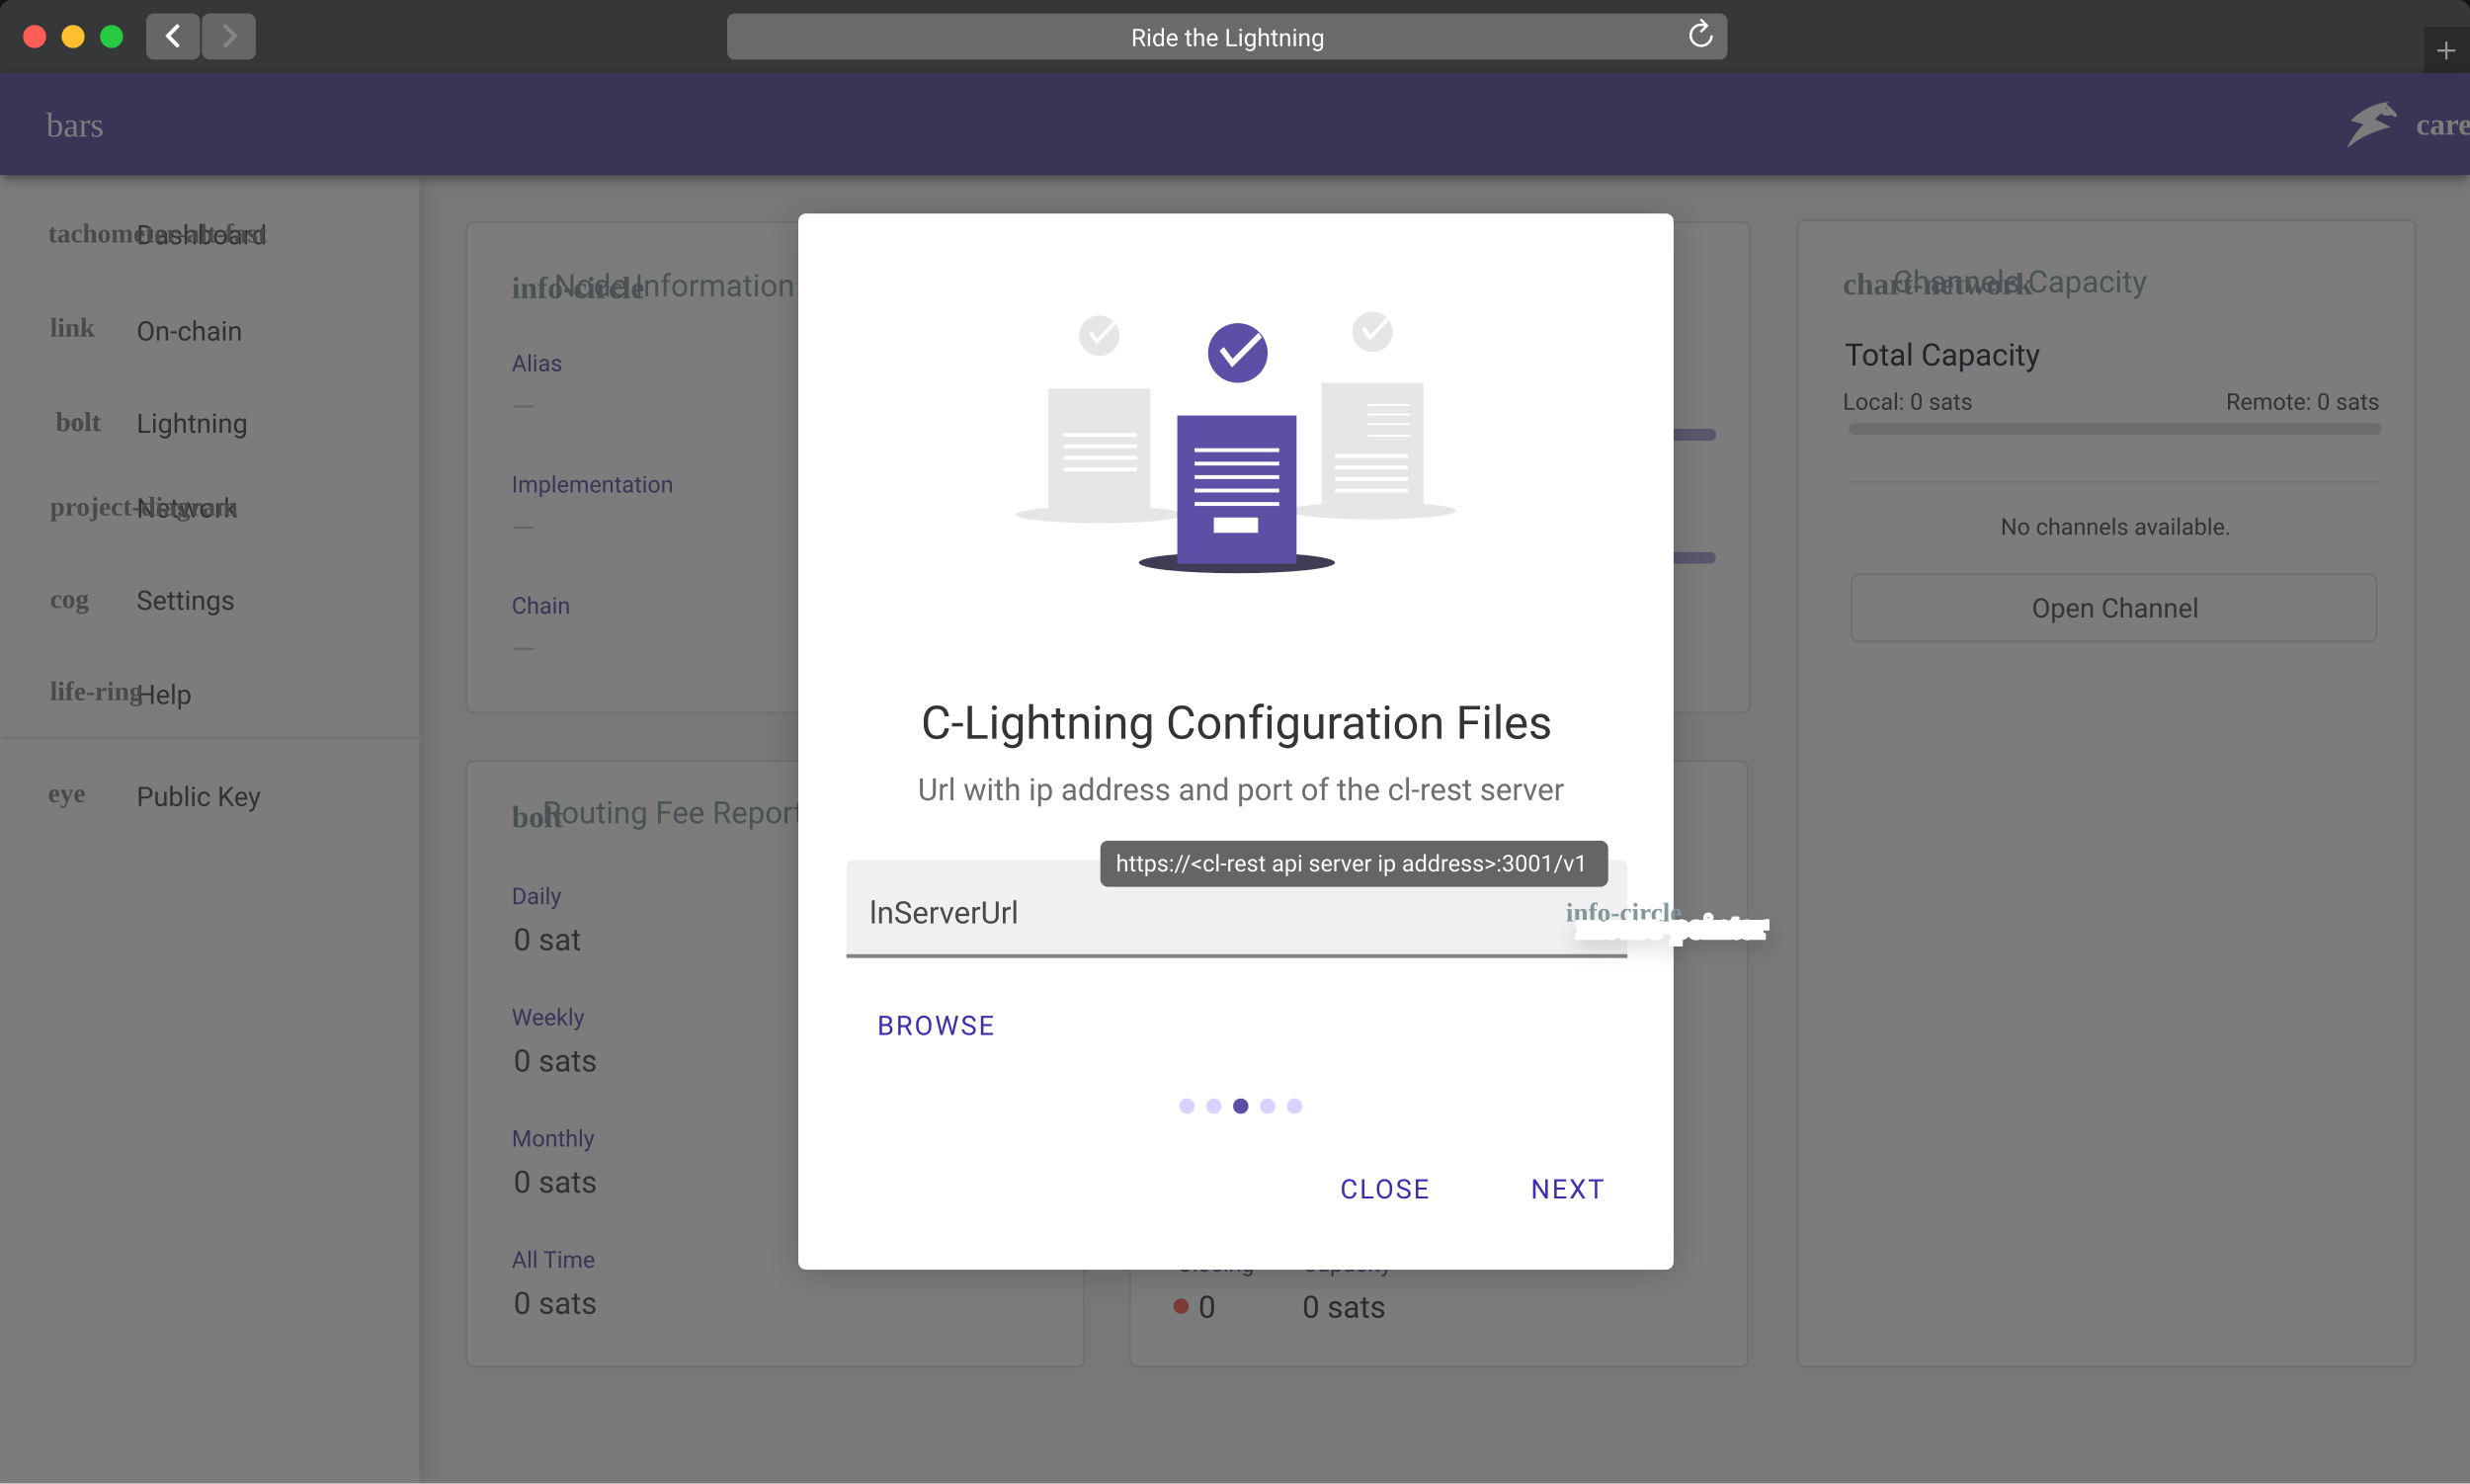
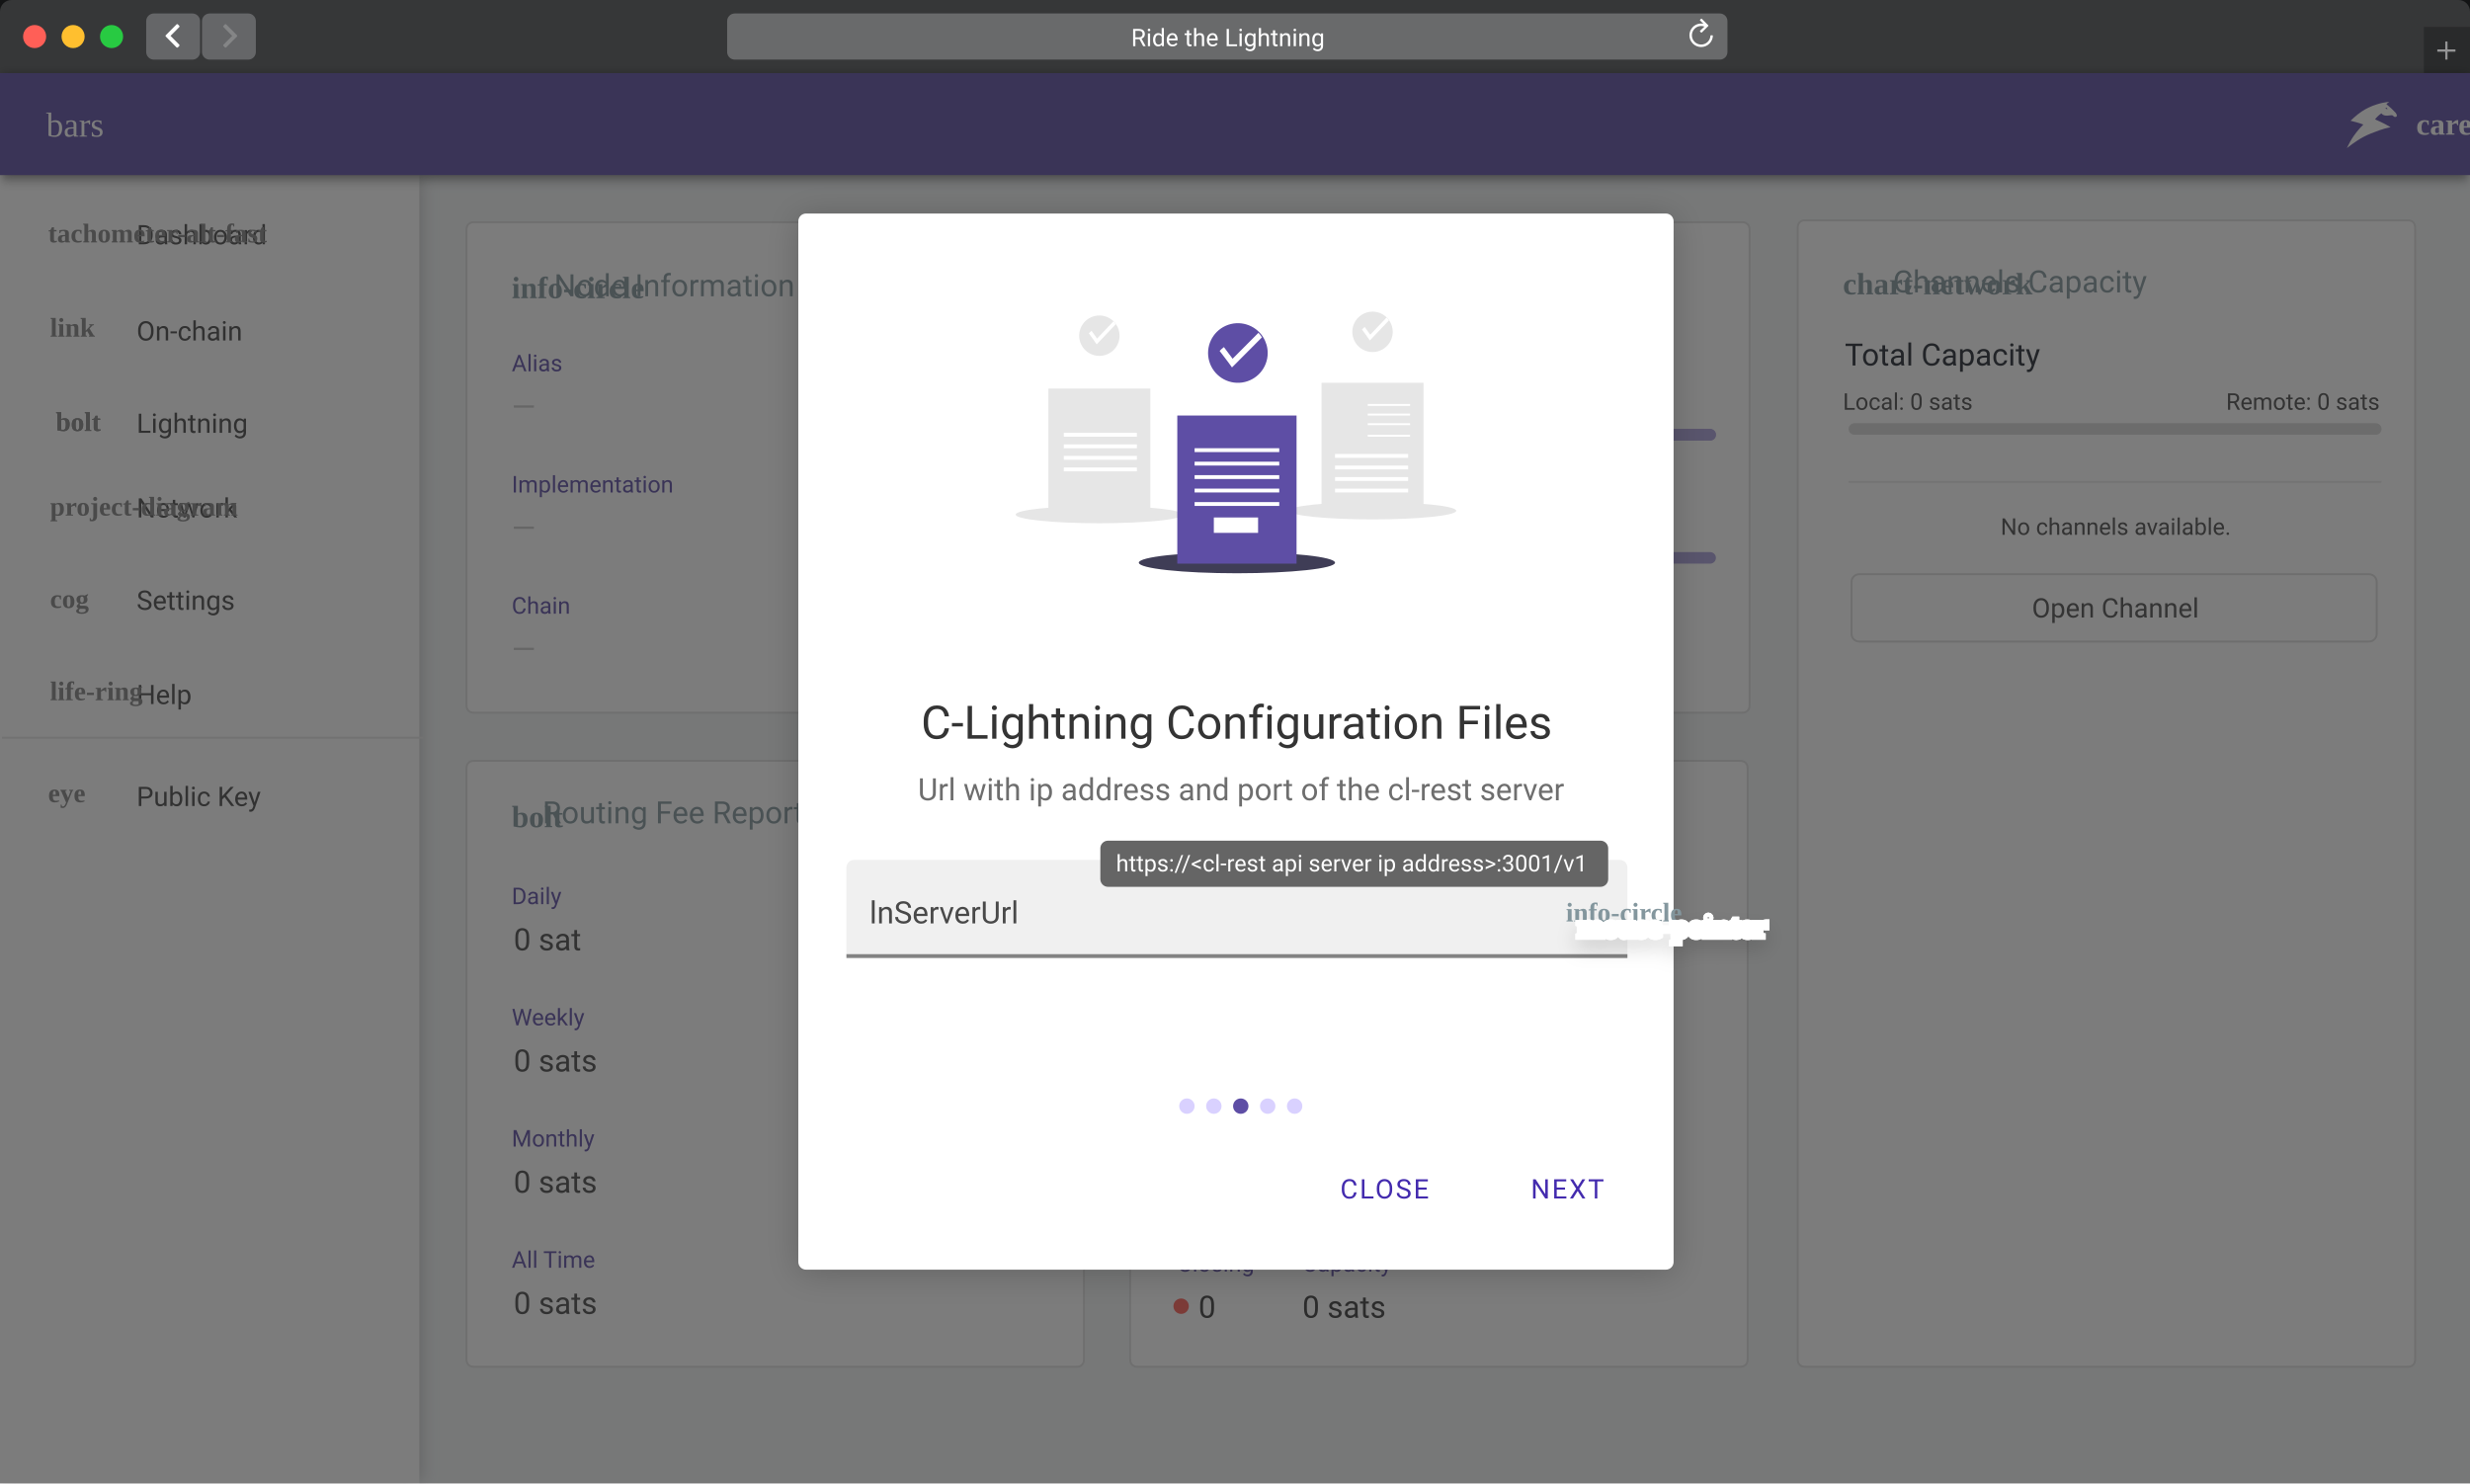
<svg xmlns="http://www.w3.org/2000/svg" xmlns:xlink="http://www.w3.org/1999/xlink" width="1284px" height="771px" viewBox="0 0 1284 771" version="1.1">
  <defs>
    <rect id="path-1" x="0" y="0" width="218" height="680" />
    <filter x="-6.7%" y="-1.8%" width="113.3%" height="104.3%" filterUnits="objectBoundingBox" id="filter-2">
      <feOffset dx="0" dy="2" in="SourceAlpha" result="shadowOffsetOuter1" />
      <feGaussianBlur stdDeviation="4.5" in="shadowOffsetOuter1" result="shadowBlurOuter1" />
      <feColorMatrix values="0 0 0 0 0.509   0 0 0 0 0.508   0 0 0 0 0.508  0 0 0 0.5 0" type="matrix" in="shadowBlurOuter1" />
    </filter>
    <rect id="path-3" x="0" y="0" width="1284" height="53" />
    <filter x="-0.8%" y="-15.1%" width="101.6%" height="137.7%" filterUnits="objectBoundingBox" id="filter-4">
      <feOffset dx="0" dy="2" in="SourceAlpha" result="shadowOffsetOuter1" />
      <feGaussianBlur stdDeviation="3" in="shadowOffsetOuter1" result="shadowBlurOuter1" />
      <feColorMatrix values="0 0 0 0 0   0 0 0 0 0   0 0 0 0 0  0 0 0 0.5 0" type="matrix" in="shadowBlurOuter1" />
    </filter>
    <rect id="path-5" x="0" y="0" width="455" height="549" rx="4" />
    <filter x="-6.2%" y="-4.7%" width="112.3%" height="110.2%" filterUnits="objectBoundingBox" id="filter-6">
      <feOffset dx="0" dy="2" in="SourceAlpha" result="shadowOffsetOuter1" />
      <feGaussianBlur stdDeviation="9" in="shadowOffsetOuter1" result="shadowBlurOuter1" />
      <feColorMatrix values="0 0 0 0 0   0 0 0 0 0   0 0 0 0 0  0 0 0 0.191 0" type="matrix" in="shadowBlurOuter1" />
    </filter>
    <text id="text-7" font-family="FontAwesome5Pro-Solid, Font Awesome 5 Pro" font-size="16" font-weight="700" fill="#000000">
      <tspan x="248" y="50">mouse-pointer</tspan>
    </text>
    <filter x="-190.0%" y="-93.8%" width="490.0%" height="350.0%" filterUnits="objectBoundingBox" id="filter-8">
      <feOffset dx="0" dy="5" in="SourceAlpha" result="shadowOffsetOuter1" />
      <feGaussianBlur stdDeviation="5" in="shadowOffsetOuter1" result="shadowBlurOuter1" />
      <feColorMatrix values="0 0 0 0 0   0 0 0 0 0   0 0 0 0 0  0 0 0 0.13 0" type="matrix" in="shadowBlurOuter1" />
    </filter>
  </defs>
  <g id="0.3_Onboarding_CLT_Step3.3" stroke="none" stroke-width="1" fill="none" fill-rule="evenodd">
    <rect fill="#131415" x="0" y="0" width="1284" height="771" />
    <rect id="Background" fill="#F2F5F6" x="0" y="38" width="1284" height="733" />
    <g id="Group-13" transform="translate(0, 91)">
      <g id="Rectangle">
        <use fill="black" fill-opacity="1" filter="url(#filter-2)" xlink:href="#path-1" />
        <use fill="#FFFFFF" fill-rule="evenodd" xlink:href="#path-1" />
      </g>
      <g id="Group-7" transform="translate(1, 23)">
        <rect id="Rectangle" fill="#D8D8D8" opacity="0" x="0" y="34" width="218" height="48" />
        <rect id="Rectangle" fill="#D8D8D8" opacity="0" x="0" y="80" width="218" height="48" />
        <text id="On-chain" font-family="Roboto-Regular, Roboto" font-size="14" font-weight="normal" fill="#474747">
          <tspan x="70" y="63">On-chain</tspan>
        </text>
        <g id="Group-2" transform="translate(0, 126)">
          <g id="Group-10" transform="translate(0, 48)">
            <rect id="Rectangle" fill="#D8D8D8" opacity="0" x="0" y="0" width="218" height="48" />
            <text id="On-chain" font-family="Roboto-Regular, Roboto" font-size="14" font-weight="normal" fill="#4A4A4A">
              <tspan x="70" y="29">Settings</tspan>
            </text>
            <text id="cog" font-family="FontAwesome5Pro-Solid, Font Awesome 5 Pro" font-size="14" font-weight="700" fill="#858585">
              <tspan x="25" y="28">cog</tspan>
            </text>
          </g>
          <g id="Group-9" transform="translate(0, 97)">
            <rect id="Rectangle" fill="#D8D8D8" opacity="0" x="0" y="0" width="218" height="48" />
            <text id="On-chain" font-family="Roboto-Regular, Roboto" font-size="14" font-weight="normal" fill="#4A4A4A">
              <tspan x="70" y="29">Help</tspan>
            </text>
            <text id="life-ring" font-family="FontAwesome5Pro-Solid, Font Awesome 5 Pro" font-size="14" font-weight="700" fill="#858585">
              <tspan x="25" y="27">life-ring</tspan>
            </text>
          </g>
          <g id="Group-6" transform="translate(0, 143)">
            <g id="Group-30" transform="translate(0, 7)">
              <g id="Group-3">
                <rect id="Rectangle" fill="#D8D8D8" opacity="0" x="0" y="0" width="218" height="48" />
                <text id="On-chain" font-family="Roboto-Regular, Roboto" font-size="14" font-weight="normal" fill="#4A4A4A">
                  <tspan x="70" y="29">Public Key</tspan>
                </text>
              </g>
              <text id="eye" font-family="FontAwesome5Pro-Solid, Font Awesome 5 Pro" font-size="14" font-weight="700" fill="#858585">
                <tspan x="24" y="27">eye</tspan>
              </text>
            </g>
            <line x1="0.5" y1="0.5" x2="218.5" y2="0.5" id="Line-3" stroke="#E6E6E6" stroke-linecap="square" />
          </g>
          <g id="Group-8">
            <rect id="Rectangle" fill="#D8D8D8" opacity="0" x="0" y="0" width="218" height="48" />
            <text id="On-chain" font-family="Roboto-Regular, Roboto" font-size="14" font-weight="normal" fill="#4A4A4A">
              <tspan x="70" y="29">Network</tspan>
            </text>
            <text id="project-diagram" font-family="FontAwesome5Pro-Solid, Font Awesome 5 Pro" font-size="14" font-weight="700" fill="#858585">
              <tspan x="25" y="28">project-diagram</tspan>
            </text>
          </g>
        </g>
        <g id="Group-12" transform="translate(28, 98)" font-size="14">
          <text id="On-chain-Copy" font-family="Roboto-Regular, Roboto" font-weight="normal" fill="#474747">
            <tspan x="42" y="13">Lightning</tspan>
          </text>
          <text id="bolt" font-family="FontAwesome5Pro-Solid, Font Awesome 5 Pro" font-weight="700" fill="#858585">
            <tspan x="0" y="12">bolt</tspan>
          </text>
        </g>
        <text id="Dashboard" font-family="Roboto-Regular, Roboto" font-size="14" font-weight="normal" fill="#4A4A4A">
          <tspan x="70" y="13">Dashboard</tspan>
        </text>
        <text id="tachometer-alt-fast" font-family="FontAwesome5Pro-Solid, Font Awesome 5 Pro" font-size="14" font-weight="700" fill="#858585">
          <tspan x="24" y="12">tachometer-alt-fast</tspan>
        </text>
        <text id="link" font-family="FontAwesome5Pro-Solid, Font Awesome 5 Pro" font-size="14" font-weight="700" fill="#858585">
          <tspan x="25" y="61">link</tspan>
        </text>
        <text id="bolt" font-family="FontAwesome5Pro-Solid, Font Awesome 5 Pro" font-size="14" font-weight="700" fill="#858585">
          <tspan x="28" y="110">bolt</tspan>
        </text>
      </g>
    </g>
    <g id="Browser">
      <path d="M0,6 C0,2.686 2.679,0 5.992,0 L1278.008,0 C1281.317,0 1284,2.687 1284,6 L1284,38 L0,38 L0,6 Z" id="Tab-BG---Right" fill="#363738" />
      <circle id="Dot---Red" fill="#FF5F57" cx="18" cy="19" r="6" />
      <circle id="Dot---Orange" fill="#FFBF2F" cx="38" cy="19" r="6" />
      <circle id="Dot---Green" fill="#28CA42" cx="58" cy="19" r="6" />
      <g id="Back" transform="translate(76, 7)">
        <rect id="Rectangle" fill="#656668" x="0" y="0" width="28" height="24" rx="4" />
        <path d="M10.161,11.325 L15.78,5.659 C15.96,5.479 16.251,5.479 16.431,5.659 L17.189,6.417 C17.369,6.597 17.369,6.888 17.189,7.068 L12.653,11.65 L17.189,16.232 C17.369,16.412 17.369,16.703 17.189,16.883 L16.431,17.641 C16.251,17.821 15.96,17.821 15.78,17.641 L10.161,11.975 C9.981,11.795 9.981,11.505 10.161,11.325 Z" id="a" fill="#FFFFFF" fill-rule="nonzero" />
      </g>
      <g id="Forward" transform="translate(105, 7)">
        <rect id="Rectangle" fill="#656668" x="0" y="0" width="28" height="24" rx="4" />
        <path d="M18.189,11.975 L12.57,17.641 C12.39,17.821 12.099,17.821 11.919,17.641 L11.161,16.883 C10.981,16.703 10.981,16.412 11.161,16.232 L15.697,11.65 L11.161,7.068 C10.981,6.888 10.981,6.597 11.161,6.417 L11.919,5.659 C12.099,5.479 12.39,5.479 12.57,5.659 L18.189,11.325 C18.369,11.505 18.369,11.795 18.189,11.975 Z" id="a" fill="#FFFFFF" fill-rule="nonzero" opacity="0.2" />
      </g>
      <g id="New-Tab" transform="translate(1260, 14)">
        <rect id="Rectangle" fill="#292A2B" x="0" y="0" width="24" height="24" />
        <path d="M16.253,11.684 C16.362,11.684 16.45,11.772 16.45,11.881 L16.45,12.669 C16.45,12.778 16.362,12.866 16.253,12.866 L12.316,12.866 L12.316,16.803 C12.316,16.912 12.228,17 12.119,17 L11.331,17 C11.222,17 11.134,16.912 11.134,16.803 L11.134,12.866 L7.197,12.866 C7.088,12.866 7,12.778 7,12.669 L7,11.881 C7,11.772 7.088,11.684 7.197,11.684 L11.134,11.684 L11.134,7.747 C11.134,7.638 11.222,7.55 11.331,7.55 L12.119,7.55 C12.228,7.55 12.316,7.638 12.316,7.747 L12.316,11.684 L16.253,11.684 Z" id="p" fill="#FFFFFF" fill-rule="nonzero" opacity="0.498" />
      </g>
      <g id="URL" transform="translate(378, 7)">
        <path d="M0,3.99 C0,1.786 1.781,5.31029755e-14 3.998,5.28693238e-14 L516.002,-1.1012102e-15 C518.21,-1.33393271e-15 520,1.784 520,3.99 L520,20.01 C520,22.214 518.219,24 516.002,24 L3.998,24 C1.79,24 0,22.216 0,20.01 L0,3.99 Z" id="URL-Bar" fill="#696A6B" />
        <path d="M512.305,5.172 C512.468,5.172 512.6,5.304 512.6,5.467 L512.6,10.192 C512.6,10.355 512.468,10.488 512.305,10.488 L507.58,10.488 C507.417,10.488 507.284,10.355 507.284,10.192 L507.284,9.51 C507.284,9.344 507.421,9.211 507.587,9.215 L510.697,9.289 C509.941,7.615 508.258,6.452 506.3,6.452 C503.634,6.452 501.477,8.609 501.477,11.275 C501.477,13.941 503.634,16.098 506.3,16.098 C507.533,16.098 508.657,15.637 509.51,14.877 C509.626,14.773 509.805,14.78 509.916,14.891 L510.401,15.376 C510.521,15.496 510.515,15.692 510.39,15.805 C509.307,16.783 507.873,17.378 506.3,17.378 C502.933,17.378 500.202,14.651 500.197,11.285 C500.192,7.928 502.924,5.182 506.28,5.172 C508.411,5.165 510.289,6.251 511.385,7.9 L511.327,5.474 C511.324,5.308 511.457,5.172 511.623,5.172 L512.305,5.172 Z" id="r" fill="#FFFFFF" fill-rule="nonzero" transform="translate(506.3984, 11.27499) rotate(-45) translate(-506.3984, -11.27499) " />
        <text id="Ride-the-Lightning" font-family="Roboto-Regular, Roboto" font-size="12.6" font-weight="normal" fill="#FFFFFF">
          <tspan x="210" y="17">Ride the Lightning</tspan>
        </text>
      </g>
    </g>
    <g id="Group-20" transform="translate(0, 38)">
      <g id="Rectangle-13">
        <use fill="black" fill-opacity="1" filter="url(#filter-4)" xlink:href="#path-3" />
        <use fill="#5E4EA5" fill-rule="evenodd" xlink:href="#path-3" />
      </g>
      <text id="Dashboard" font-family="FontAwesome5Pro-Regular, Font Awesome 5 Pro" font-size="18" font-weight="normal" fill="#FFFFFF">
        <tspan x="24" y="33">bars</tspan>
      </text>
      <text id="caret-down-copy" font-family="FontAwesome5Pro-Solid, Font Awesome 5 Pro" font-size="16" font-weight="700" fill="#FFFFFF">
        <tspan x="1256" y="32">caret-down</tspan>
      </text>
      <path d="M1240.898,18.121 C1240.974,18.516 1241.004,18.828 1241,19 C1240.708,18.609 1240.268,18.277 1240.029,18.182 C1239.873,18.12 1240.383,17.844 1240.898,18.121 M1241.85,28.297 C1241.988,28.267 1242.126,28.239 1242.264,28.211 C1242.409,28.182 1242.554,28.155 1242.699,28.128 C1242.583,28.054 1242.466,27.979 1242.348,27.906 C1240.851,26.978 1239.255,26.191 1237.679,25.428 C1236.684,24.947 1235.671,24.468 1234.639,24.037 C1235.539,22.827 1236.691,21.801 1237.923,20.922 C1237.924,20.921 1237.929,20.917 1237.937,20.912 C1238.207,21.287 1238.547,21.542 1238.718,21.638 C1239.052,21.825 1239.473,22 1239.86,22.054 C1240.62,22.159 1241.248,22.143 1241.943,22.021 C1242.006,22.01 1242.069,22.002 1242.132,21.992 C1242.577,21.916 1242.863,21.904 1243.124,21.899 C1243.469,21.893 1243.64,21.967 1243.681,21.978 C1243.805,22.011 1243.91,22.064 1243.968,22.137 C1244.036,22.225 1244.108,22.308 1244.186,22.384 C1244.418,22.619 1244.649,22.75 1244.984,22.787 C1245.416,22.836 1245.721,22.664 1245.937,22.378 C1246.039,22.244 1245.99,22.032 1245.978,21.991 C1245.922,21.778 1245.791,21.469 1245.696,21.182 C1245.672,21.108 1245.553,20.879 1245.41,20.724 C1245.363,20.673 1245.315,20.622 1245.268,20.571 C1245.046,20.331 1244.822,20.094 1244.6,19.855 C1243.715,18.901 1242.755,18.023 1241.765,17.183 C1241.663,17.096 1241.56,17.009 1241.457,16.922 C1241.382,16.859 1241.307,16.796 1241.233,16.733 C1241.195,16.701 1241.157,16.669 1241.118,16.637 C1241.038,16.57 1240.957,16.503 1240.876,16.436 C1240.844,16.409 1240.812,16.383 1240.78,16.357 C1240.73,16.316 1240.615,16.217 1240.518,16.138 C1240.839,15.812 1241.098,15.609 1241.558,15.302 C1241.624,15.258 1241.979,15.065 1241.966,15.016 C1241.959,14.986 1241.376,14.993 1240.708,15.081 C1240.473,15.111 1239.157,15.309 1238.254,15.51 C1237.292,15.723 1236.277,16.022 1235.342,16.322 C1232.64,17.188 1230.06,18.363 1227.698,19.959 C1226.341,20.876 1225.07,21.889 1223.843,22.979 C1223.272,23.487 1222.704,24.004 1222.149,24.534 C1222.062,24.617 1221.976,24.701 1221.89,24.785 C1222.008,24.807 1222.126,24.831 1222.244,24.856 C1223.22,25.06 1224.187,25.333 1225.126,25.607 C1226.275,25.941 1227.437,26.302 1228.561,26.745 C1227.92,27.366 1227.296,28.002 1226.701,28.675 C1225.581,29.942 1224.537,31.281 1223.563,32.667 C1222.293,34.473 1221.209,36.421 1220.265,38.429 C1220.175,38.619 1220.087,38.809 1220,39 C1220.175,38.857 1220.351,38.716 1220.528,38.576 C1222.057,37.368 1223.67,36.25 1225.28,35.171 C1227.545,33.652 1229.976,32.396 1232.499,31.387 C1235.541,30.169 1238.647,28.988 1241.85,28.297" id="Fill-1" fill="#FFFFFE" />
    </g>
    <g id="Group-11" transform="translate(242, 114)">
      <path d="M5.128,1.5 C3.486,1.5 2.884,1.653 2.282,1.975 C1.719,2.276 1.276,2.719 0.975,3.282 C0.653,3.884 0.5,4.486 0.5,6.128 L0.5,251.872 C0.5,253.514 0.653,254.116 0.975,254.718 C1.276,255.281 1.719,255.724 2.282,256.025 C2.884,256.347 3.486,256.5 5.128,256.5 L316.872,256.5 C318.514,256.5 319.116,256.347 319.718,256.025 C320.281,255.724 320.724,255.281 321.025,254.718 C321.347,254.116 321.5,253.514 321.5,251.872 L321.5,6.128 C321.5,4.486 321.347,3.884 321.025,3.282 C320.724,2.719 320.281,2.276 319.718,1.975 C319.116,1.653 318.514,1.5 316.872,1.5 L5.128,1.5 Z" id="Rectangle-Copy-5" stroke="#DEDEDE" fill="#FFFFFF" />
      <path d="M316.872,281.5 L5.128,281.5 C3.486,281.5 2.884,281.653 2.282,281.975 C1.719,282.276 1.276,282.719 0.975,283.282 C0.653,283.884 0.5,284.486 0.5,286.128 L0.5,591.872 C0.5,593.514 0.653,594.116 0.975,594.718 C1.276,595.281 1.719,595.724 2.282,596.025 C2.884,596.347 3.486,596.5 5.128,596.5 L316.872,596.5 C318.514,596.5 319.116,596.347 319.718,596.025 C320.281,595.724 320.724,595.281 321.025,594.718 C321.347,594.116 321.5,593.514 321.5,591.872 L321.5,286.128 C321.5,284.486 321.347,283.884 321.025,283.282 C320.724,282.719 320.281,282.276 319.718,281.975 C319.116,281.653 318.514,281.5 316.872,281.5 Z" id="Rectangle-Copy-5" stroke="#DEDEDE" fill="#FFFFFF" />
      <path d="M661.872,281.5 L350.128,281.5 C348.486,281.5 347.884,281.653 347.282,281.975 C346.719,282.276 346.276,282.719 345.975,283.282 C345.653,283.884 345.5,284.486 345.5,286.128 L345.5,591.872 C345.5,593.514 345.653,594.116 345.975,594.718 C346.276,595.281 346.719,595.724 347.282,596.025 C347.884,596.347 348.486,596.5 350.128,596.5 L661.872,596.5 C663.514,596.5 664.116,596.347 664.718,596.025 C665.281,595.724 665.724,595.281 666.025,594.718 C666.347,594.116 666.5,593.514 666.5,591.872 L666.5,286.128 C666.5,284.486 666.347,283.884 666.025,283.282 C665.724,282.719 665.281,282.276 664.718,281.975 C664.116,281.653 663.514,281.5 661.872,281.5 Z" id="Rectangle-Copy-5" stroke="#DEDEDE" fill="#FFFFFF" />
      <text id="Node-Information" font-family="Roboto-Regular, Roboto" font-size="16" font-weight="normal" fill="#84979E">
        <tspan x="46" y="40">Node Information</tspan>
      </text>
      <text id="info-circle" font-family="FontAwesome5Pro-Solid, Font Awesome 5 Pro" font-size="16" font-weight="700" fill="#84979E">
        <tspan x="24" y="41">info-circle</tspan>
      </text>
      <g id="Group-18" transform="translate(24, 131)">
        <text id="On-chain" font-family="Roboto-Medium, Roboto" font-size="12" font-weight="400" fill="#5E4EA5">
          <tspan x="0" y="11">Implementation</tspan>
        </text>
        <text id="On-chain" font-family="Roboto-Regular, Roboto" font-size="16" font-weight="normal" fill="#CACACA">
          <tspan x="0" y="35">—</tspan>
        </text>
      </g>
      <g id="Group-19" transform="translate(24, 68)">
        <text id="On-chain" font-family="Roboto-Medium, Roboto" font-size="12" font-weight="400" fill="#5E4EA5">
          <tspan x="0" y="11">Alias</tspan>
        </text>
        <text id="On-chain" font-family="Roboto-Regular, Roboto" font-size="16" font-weight="normal" fill="#CACACA">
          <tspan x="0" y="35">—</tspan>
        </text>
      </g>
      <g id="Group-19-Copy" transform="translate(24, 194)">
        <text id="On-chain" font-family="Roboto-Medium, Roboto" font-size="12" font-weight="400" fill="#5E4EA5">
          <tspan x="0" y="11">Chain</tspan>
        </text>
        <text id="On-chain" font-family="Roboto-Regular, Roboto" font-size="16" font-weight="normal" fill="#CACACA">
          <tspan x="0" y="35">—</tspan>
        </text>
      </g>
      <g id="Group-2" transform="translate(346, 1)">
        <path d="M316.872,0.5 L5.128,0.5 C3.486,0.5 2.884,0.653 2.282,0.975 C1.719,1.276 1.276,1.719 0.975,2.282 C0.653,2.884 0.5,3.486 0.5,5.128 L0.5,250.872 C0.5,252.514 0.653,253.116 0.975,253.718 C1.276,254.281 1.719,254.724 2.282,255.025 C2.884,255.347 3.486,255.5 5.128,255.5 L316.872,255.5 C318.514,255.5 319.116,255.347 319.718,255.025 C320.281,254.724 320.724,254.281 321.025,253.718 C321.347,253.116 321.5,252.514 321.5,250.872 L321.5,5.128 C321.5,3.486 321.347,2.884 321.025,2.282 C320.724,1.719 320.281,1.276 319.718,0.975 C319.116,0.653 318.514,0.5 316.872,0.5 Z" id="Rectangle-Copy-5" stroke="#DEDEDE" fill="#FFFFFF" />
        <text id="Balances" font-family="Roboto-Regular, Roboto" font-size="16" font-weight="normal" fill="#84979E">
          <tspan x="46" y="39">Balances</tspan>
        </text>
        <text id="chart-pie" font-family="FontAwesome5Pro-Solid, Font Awesome 5 Pro" font-size="16" font-weight="700" fill="#84979E">
          <tspan x="24" y="40">chart-pie</tspan>
        </text>
        <g id="Group-18" transform="translate(24, 131)">
          <text id="On-chain" font-family="Roboto-Medium, Roboto" font-size="12" font-weight="400" fill="#5E4EA5">
            <tspan x="0" y="11">On-Chain</tspan>
          </text>
          <text id="On-chain" font-family="Roboto-Regular, Roboto" font-size="16" font-weight="normal" fill="#4A4A4A">
            <tspan x="0" y="35">0 sats</tspan>
          </text>
        </g>
        <g id="Group-19" transform="translate(24, 66)">
          <text id="On-chain" font-family="Roboto-Medium, Roboto" font-size="12" font-weight="400" fill="#5E4EA5">
            <tspan x="0" y="11">Lightning</tspan>
          </text>
          <text id="On-chain" font-family="Roboto-Regular, Roboto" font-size="16" font-weight="normal" fill="#4A4A4A">
            <tspan x="0" y="35">0 sats</tspan>
          </text>
        </g>
        <g id="Group-19" transform="translate(24, 193)">
          <text id="On-chain" font-family="Roboto-Medium, Roboto" font-size="12" font-weight="400" fill="#5E4EA5">
            <tspan x="0" y="11">Total</tspan>
          </text>
          <text id="On-chain" font-family="Roboto-Regular, Roboto" font-size="16" font-weight="normal" fill="#4A4A4A">
            <tspan x="0" y="35">0 sats</tspan>
          </text>
        </g>
        <rect id="Rectangle-Copy-7" fill="#AA9FDA" x="27" y="108" width="277" height="6" rx="3" />
        <rect id="Rectangle-Copy-7" fill="#AA9FDA" x="27" y="108" width="277" height="6" rx="3" />
        <rect id="Rectangle-Copy-7" fill="#AA9FDA" x="27" y="172" width="277" height="6" rx="3" />
      </g>
      <path d="M1008.872,0.5 L697.128,0.5 C695.486,0.5 694.884,0.653 694.282,0.975 C693.719,1.276 693.276,1.719 692.975,2.282 C692.653,2.884 692.5,3.486 692.5,5.128 L692.5,591.872 C692.5,593.514 692.653,594.116 692.975,594.718 C693.276,595.281 693.719,595.724 694.282,596.025 C694.884,596.347 695.486,596.5 697.128,596.5 L1008.872,596.5 C1010.514,596.5 1011.116,596.347 1011.718,596.025 C1012.281,595.724 1012.723,595.281 1013.025,594.718 C1013.347,594.116 1013.5,593.514 1013.5,591.872 L1013.5,5.128 C1013.5,3.486 1013.347,2.884 1013.025,2.282 C1012.723,1.719 1012.281,1.276 1011.718,0.975 C1011.116,0.653 1010.514,0.5 1008.872,0.5 Z" id="Rectangle-Copy-5" stroke="#DEDEDE" fill="#FFFFFF" />
      <g id="Group-5" transform="translate(716, 61)">
        <text id="Total-Capacity" font-family="Roboto-Regular, Roboto" font-size="16" font-weight="normal" fill="#222831">
          <tspan x="1" y="15">Total Capacity</tspan>
        </text>
        <g id="Group-4" transform="translate(0, 27)">
          <rect id="Rectangle-Copy-6" fill="#D8D8D8" x="3" y="18" width="277" height="6" rx="3" />
          <text id="Local:-0-sats" font-family="Roboto-Regular, Roboto" font-size="12" font-weight="normal" fill="#4B4B4B">
            <tspan x="0" y="11">Local: 0 sats</tspan>
          </text>
          <text id="Remote:-0-sats" font-family="Roboto-Regular, Roboto" font-size="12" font-weight="normal" fill="#4B4B4B">
            <tspan x="199.207" y="11">Remote: 0 sats</tspan>
          </text>
        </g>
      </g>
      <text id="Channels-Capacity" font-family="Roboto-Regular, Roboto" font-size="16" font-weight="normal" fill="#84979E">
        <tspan x="742" y="38">Channels Capacity</tspan>
      </text>
      <text id="chart-network" font-family="FontAwesome5Pro-Solid, Font Awesome 5 Pro" font-size="16" font-weight="700" fill="#84979E">
        <tspan x="716" y="39">chart-network</tspan>
      </text>
      <line x1="719.5" y1="136.5" x2="995.5" y2="136.5" id="Line" stroke="#EAEAEA" stroke-linecap="square" />
      <text id="Routing-Fee-Report" font-family="Roboto-Regular, Roboto" font-size="16" font-weight="normal" fill="#84979E">
        <tspan x="40" y="314">Routing Fee Report</tspan>
      </text>
      <text id="bolt" font-family="FontAwesome5Pro-Solid, Font Awesome 5 Pro" font-size="16" font-weight="700" fill="#84979E">
        <tspan x="24" y="316">bolt</tspan>
      </text>
      <text id="Channels" font-family="Roboto-Regular, Roboto" font-size="16" font-weight="normal" fill="#84979E">
        <tspan x="396" y="316">Channels</tspan>
      </text>
      <text id="chart-network" font-family="FontAwesome5Pro-Solid, Font Awesome 5 Pro" font-size="16" font-weight="700" fill="#84979E">
        <tspan x="370" y="317">chart-network</tspan>
      </text>
      <text id="On-chain" font-family="Roboto-Medium, Roboto" font-size="12" font-weight="400" fill="#5E4EA5">
        <tspan x="24" y="356">Daily</tspan>
      </text>
      <text id="On-chain" font-family="Roboto-Medium, Roboto" font-size="12" font-weight="400" fill="#5E4EA5">
        <tspan x="24" y="419">Weekly</tspan>
      </text>
      <text id="On-chain" font-family="Roboto-Medium, Roboto" font-size="12" font-weight="400" fill="#5E4EA5">
        <tspan x="24" y="482">Monthly</tspan>
      </text>
      <text id="On-chain" font-family="Roboto-Regular, Roboto" font-size="16" font-weight="normal" fill="#4A4A4A">
        <tspan x="25" y="380">0 sat</tspan>
      </text>
      <text id="On-chain" font-family="Roboto-Regular, Roboto" font-size="16" font-weight="normal" fill="#4A4A4A">
        <tspan x="25" y="443">0 sats</tspan>
      </text>
      <text id="On-chain" font-family="Roboto-Regular, Roboto" font-size="16" font-weight="normal" fill="#4A4A4A">
        <tspan x="25" y="506">0 sats</tspan>
      </text>
      <text id="On-chain" font-family="Roboto-Medium, Roboto" font-size="12" font-weight="400" fill="#5E4EA5">
        <tspan x="24" y="545">All Time</tspan>
      </text>
      <text id="On-chain" font-family="Roboto-Regular, Roboto" font-size="16" font-weight="normal" fill="#4A4A4A">
        <tspan x="25" y="569">0 sats</tspan>
      </text>
      <text id="On-chain" font-family="Roboto-Medium, Roboto" font-size="12" font-weight="400" fill="#5E4EA5">
        <tspan x="370" y="484">Inactive</tspan>
      </text>
      <text id="On-chain" font-family="Roboto-Medium, Roboto" font-size="12" font-weight="400" fill="#5E4EA5">
        <tspan x="370" y="547">Closing</tspan>
      </text>
      <text id="On-chain" font-family="Roboto-Medium, Roboto" font-size="12" font-weight="400" fill="#5E4EA5">
        <tspan x="369" y="421">Pending</tspan>
      </text>
      <circle id="Oval" fill="#28CA42" cx="372" cy="369" r="4" />
      <text id="On-chain" font-family="Roboto-Medium, Roboto" font-size="12" font-weight="400" fill="#5E4EA5">
        <tspan x="369" y="351">Active</tspan>
      </text>
      <text id="On-chain" font-family="Roboto-Regular, Roboto" font-size="16" font-weight="normal" fill="#3B3B3B">
        <tspan x="381" y="375">0</tspan>
      </text>
      <text id="On-chain" font-family="Roboto-Medium, Roboto" font-size="12" font-weight="400" fill="#5E4EA5">
        <tspan x="435" y="351">Capacity</tspan>
      </text>
      <text id="On-chain" font-family="Roboto-Regular, Roboto" font-size="16" font-weight="normal" fill="#3B3B3B">
        <tspan x="435" y="375">0 sats</tspan>
      </text>
      <text id="On-chain" font-family="Roboto-Medium, Roboto" font-size="12" font-weight="400" fill="#5E4EA5">
        <tspan x="435" y="421">Capacity</tspan>
      </text>
      <text id="On-chain" font-family="Roboto-Regular, Roboto" font-size="16" font-weight="normal" fill="#3B3B3B">
        <tspan x="435" y="445">0 sats</tspan>
      </text>
      <text id="On-chain" font-family="Roboto-Medium, Roboto" font-size="12" font-weight="400" fill="#5E4EA5">
        <tspan x="435" y="483">Capacity</tspan>
      </text>
      <text id="On-chain" font-family="Roboto-Regular, Roboto" font-size="16" font-weight="normal" fill="#3B3B3B">
        <tspan x="435" y="507">0 sats</tspan>
      </text>
      <text id="On-chain" font-family="Roboto-Medium, Roboto" font-size="12" font-weight="400" fill="#5E4EA5">
        <tspan x="435" y="547">Capacity</tspan>
      </text>
      <text id="On-chain" font-family="Roboto-Regular, Roboto" font-size="16" font-weight="normal" fill="#3B3B3B">
        <tspan x="435" y="571">0 sats</tspan>
      </text>
      <circle id="Oval" fill="#FFBF2F" cx="372" cy="439" r="4" />
      <text id="On-chain" font-family="Roboto-Regular, Roboto" font-size="16" font-weight="normal" fill="#3B3B3B">
        <tspan x="381" y="445">0</tspan>
      </text>
      <circle id="Oval" fill="#D0D0D0" cx="372" cy="502" r="4" />
      <text id="On-chain" font-family="Roboto-Regular, Roboto" font-size="16" font-weight="normal" fill="#3B3B3B">
        <tspan x="381" y="508">0</tspan>
      </text>
      <circle id="Oval" fill="#FF5F57" cx="372" cy="565" r="4" />
      <text id="On-chain" font-family="Roboto-Regular, Roboto" font-size="16" font-weight="normal" fill="#3B3B3B">
        <tspan x="381" y="571">0</tspan>
      </text>
      <circle id="Oval" fill="#28CA42" cx="372" cy="369" r="4" />
      <g id="Group-12" transform="translate(720, 184)">
        <rect id="Rectangle-Copy-7" stroke="#DCDCDC" fill="#FFFFFF" x="0.5" y="0.5" width="273" height="35" rx="4" />
        <text id="Open-Channel" font-family="Roboto-Medium, Roboto" font-size="14" font-weight="400" fill="#4F4F4F">
          <tspan x="94.26" y="23">Open Channel</tspan>
        </text>
      </g>
      <text id="No-channels-availabl" font-family="Roboto-Regular, Roboto" font-size="12" font-weight="normal" fill="#4B4B4B">
        <tspan x="798" y="164">No channels available.</tspan>
      </text>
    </g>
    <rect id="Rectangle" fill="#222222" opacity="0.593" x="0" y="38" width="1284" height="733" />
    <g id="Group-31" transform="translate(415, 111)">
      <g id="Rectangle-Copy-4">
        <use fill="black" fill-opacity="1" filter="url(#filter-6)" xlink:href="#path-5" />
        <use fill="#FFFFFF" fill-rule="evenodd" xlink:href="#path-5" />
      </g>
      <text id="C-Lightning-Configur" font-family="Roboto-Medium, Roboto" font-size="24" font-weight="400" fill="#343434">
        <tspan x="63.781" y="273">C-Lightning Configuration Files</tspan>
      </text>
      <text id="Url-with-ip-address" font-family="Roboto-Regular, Roboto" font-size="16" font-weight="normal" fill="#6E6E6E">
        <tspan x="62.145" y="305">Url with ip address and port of the cl-rest server</tspan>
      </text>
      <g id="Group-29" transform="translate(366, 489)">
        <rect id="Rectangle-Copy-7" x="0" y="0" width="65" height="36" rx="4" />
        <text id="NEXT" font-family="Roboto-Medium, Roboto" font-size="14" font-weight="400" letter-spacing="1" fill="#432BAE">
          <tspan x="14.788" y="23">NEXT</tspan>
        </text>
      </g>
      <g id="Group-14" transform="translate(267, 489)">
        <rect id="Rectangle-Copy-7" x="0" y="0" width="75" height="36" rx="4" />
        <text id="CLOSE" font-family="Roboto-Medium, Roboto" font-size="14" font-weight="400" letter-spacing="1" fill="#432BAE">
          <tspan x="14.692" y="23">CLOSE</tspan>
        </text>
      </g>
      <g id="Group-28" transform="translate(198, 460)">
        <circle id="Oval" fill="#D9D1FF" cx="4" cy="4" r="4" />
        <circle id="Oval" fill="#D9D1FF" cx="18" cy="4" r="4" />
        <circle id="Oval" fill="#5E4EA5" cx="32" cy="4" r="4" />
        <circle id="Oval" fill="#D9D1FF" cx="46" cy="4" r="4" />
        <circle id="Oval" fill="#D9D1FF" cx="60" cy="4" r="4" />
      </g>
      <g id="Group" transform="translate(113, 51)" fill-rule="nonzero">
        <ellipse id="Oval" fill="#E6E6E6" cx="43.5" cy="105.5" rx="43.5" ry="4.5" />
        <rect id="Rectangle" fill="#E6E6E6" x="17" y="40" width="53" height="66" />
        <rect id="Rectangle" fill="#FFFFFF" x="25" y="63" width="38" height="2" />
        <rect id="Rectangle" fill="#FFFFFF" x="25" y="69" width="38" height="2" />
        <rect id="Rectangle" fill="#FFFFFF" x="25" y="75" width="38" height="2" />
        <rect id="Rectangle" fill="#FFFFFF" x="25" y="81" width="38" height="2" />
        <path d="M54,12.51 C53.995,17.737 50.145,22.165 44.969,22.896 C39.793,23.627 34.868,20.439 33.415,15.418 C31.962,10.397 34.425,5.072 39.192,2.926 C43.959,0.781 49.578,2.469 52.373,6.886 C53.436,8.569 54,10.519 54,12.51 Z" id="Path" fill="#E6E6E6" />
        <path d="M52,6.577 L42.092,17 C41.469,15.986 38,11.272 38,11.272 C38.445,10.799 38.919,10.358 39.42,9.952 L42.297,13.988 L50.84,5 C51.273,5.486 51.661,6.014 52,6.577 L52,6.577 Z" id="Path" fill="#FFFFFF" />
        <ellipse id="Oval" fill="#E6E6E6" cx="185.5" cy="103.5" rx="43.5" ry="4.5" />
        <rect id="Rectangle" fill="#E6E6E6" x="159" y="37" width="53" height="66" />
        <rect id="Rectangle" fill="#FFFFFF" x="166" y="74" width="38" height="2" />
        <rect id="Rectangle" fill="#FFFFFF" x="166" y="80" width="38" height="2" />
        <rect id="Rectangle" fill="#FFFFFF" x="166" y="86" width="38" height="2" />
        <rect id="Rectangle" fill="#FFFFFF" x="166" y="92" width="38" height="2" />
        <rect id="Rectangle" fill="#FFFFFF" x="183" y="48" width="22" height="1" />
        <rect id="Rectangle" fill="#FFFFFF" x="183" y="53" width="22" height="1" />
        <rect id="Rectangle" fill="#FFFFFF" x="183" y="58" width="22" height="1" />
        <rect id="Rectangle" fill="#FFFFFF" x="183" y="64" width="22" height="1" />
        <path d="M196,10.51 C195.995,15.737 192.145,20.165 186.969,20.896 C181.793,21.627 176.868,18.439 175.415,13.418 C173.962,8.397 176.425,3.072 181.192,0.926 C185.959,-1.219 191.578,0.469 194.373,4.886 C195.436,6.569 196,8.519 196,10.51 L196,10.51 Z" id="Path" fill="#E6E6E6" />
        <path d="M194,4.577 L184.092,15 C183.469,13.986 180,9.272 180,9.272 C180.445,8.799 180.919,8.358 181.42,7.952 L184.297,11.988 L192.84,3 C193.273,3.486 193.661,4.014 194,4.577 Z" id="Path" fill="#FFFFFF" />
        <ellipse id="Oval" fill="#3F3D56" cx="115" cy="130.5" rx="51" ry="5.5" />
        <rect id="Rectangle" fill="#5E4EA5" x="84" y="54" width="62" height="77" />
        <rect id="Rectangle" fill="#FFFFFF" x="93" y="71" width="44" height="2" />
        <rect id="Rectangle" fill="#FFFFFF" x="93" y="78" width="44" height="2" />
        <rect id="Rectangle" fill="#FFFFFF" x="93" y="85" width="44" height="2" />
        <rect id="Rectangle" fill="#FFFFFF" x="93" y="92" width="44" height="2" />
        <rect id="Rectangle" fill="#FFFFFF" x="93" y="99" width="44" height="2" />
        <rect id="Rectangle" fill="#FFFFFF" x="103" y="107" width="23" height="8" />
        <path d="M131,21.515 C130.993,29.231 125.31,35.767 117.669,36.846 C110.028,37.926 102.757,33.22 100.613,25.808 C98.468,18.395 102.103,10.534 109.14,7.367 C116.177,4.2 124.472,6.692 128.598,13.213 C130.168,15.697 131,18.576 131,21.515 L131,21.515 Z" id="Path" fill="#5E4EA5" />
        <path d="M128,13.366 L112.43,29 C111.452,27.478 106,20.407 106,20.407 C106.699,19.698 107.444,19.037 108.232,18.429 L112.752,24.483 L126.177,11 C126.858,11.729 127.468,12.521 128,13.366 L128,13.366 Z" id="Path" fill="#FFFFFF" />
      </g>
      <g id="Group-27" transform="translate(25, 336)">
        <path d="M4,0 L402,0 C404.209,-4.05812251e-16 406,1.791 406,4 L406,50 L406,50 L0,50 L0,4 C-2.705415e-16,1.791 1.791,4.05812251e-16 4,0 Z" id="Rectangle" fill="#F0F0F0" />
        <text id="lnServerUrl" font-family="Roboto-Regular, Roboto" font-size="16" font-weight="normal" fill="#494949">
          <tspan x="12" y="33">lnServerUrl</tspan>
        </text>
        <rect id="Rectangle" stroke="#838383" x="0.5" y="49.5" width="405" height="1" />
-         <g id="Group-24" transform="translate(0, 68)">
-           <rect id="Rectangle-Copy-7" x="0" y="0" width="94" height="36" rx="4" />
-           <text id="BROWSE" font-family="Roboto-Medium, Roboto" font-size="14" font-weight="400" letter-spacing="1" fill="#432BAE">
-             <tspan x="16.041" y="23">BROWSE</tspan>
-           </text>
-         </g>
        <text id="info-circle" font-family="FontAwesome5Pro-Solid, Font Awesome 5 Pro" font-size="14" font-weight="700" fill="#84979E">
          <tspan x="374" y="32">info-circle</tspan>
        </text>
      </g>
    </g>
    <g id="Group-15" transform="translate(572, 437)">
      <g id="Group-4">
        <rect id="Rectangle" fill="#656565" x="0" y="0" width="264" height="24" rx="4" />
        <text id="https://&lt;cl-rest-api" font-family="Roboto-Medium, Roboto" font-size="12" font-weight="400" fill="#FFFFFF">
          <tspan x="8.165" y="16">https://&lt;cl-rest api server ip address&gt;:3001/v1</tspan>
        </text>
      </g>
      <g id="mouse-pointer" stroke="#FFFFFF" stroke-width="3">
        <use fill="#000000" fill-opacity="1" stroke-opacity="1" filter="url(#filter-8)" xlink:href="#text-7" />
        <use fill="#000000" fill-opacity="1" stroke-opacity="1" xlink:href="#text-7" />
        <use xlink:href="#text-7" />
      </g>
    </g>
  </g>
</svg>
